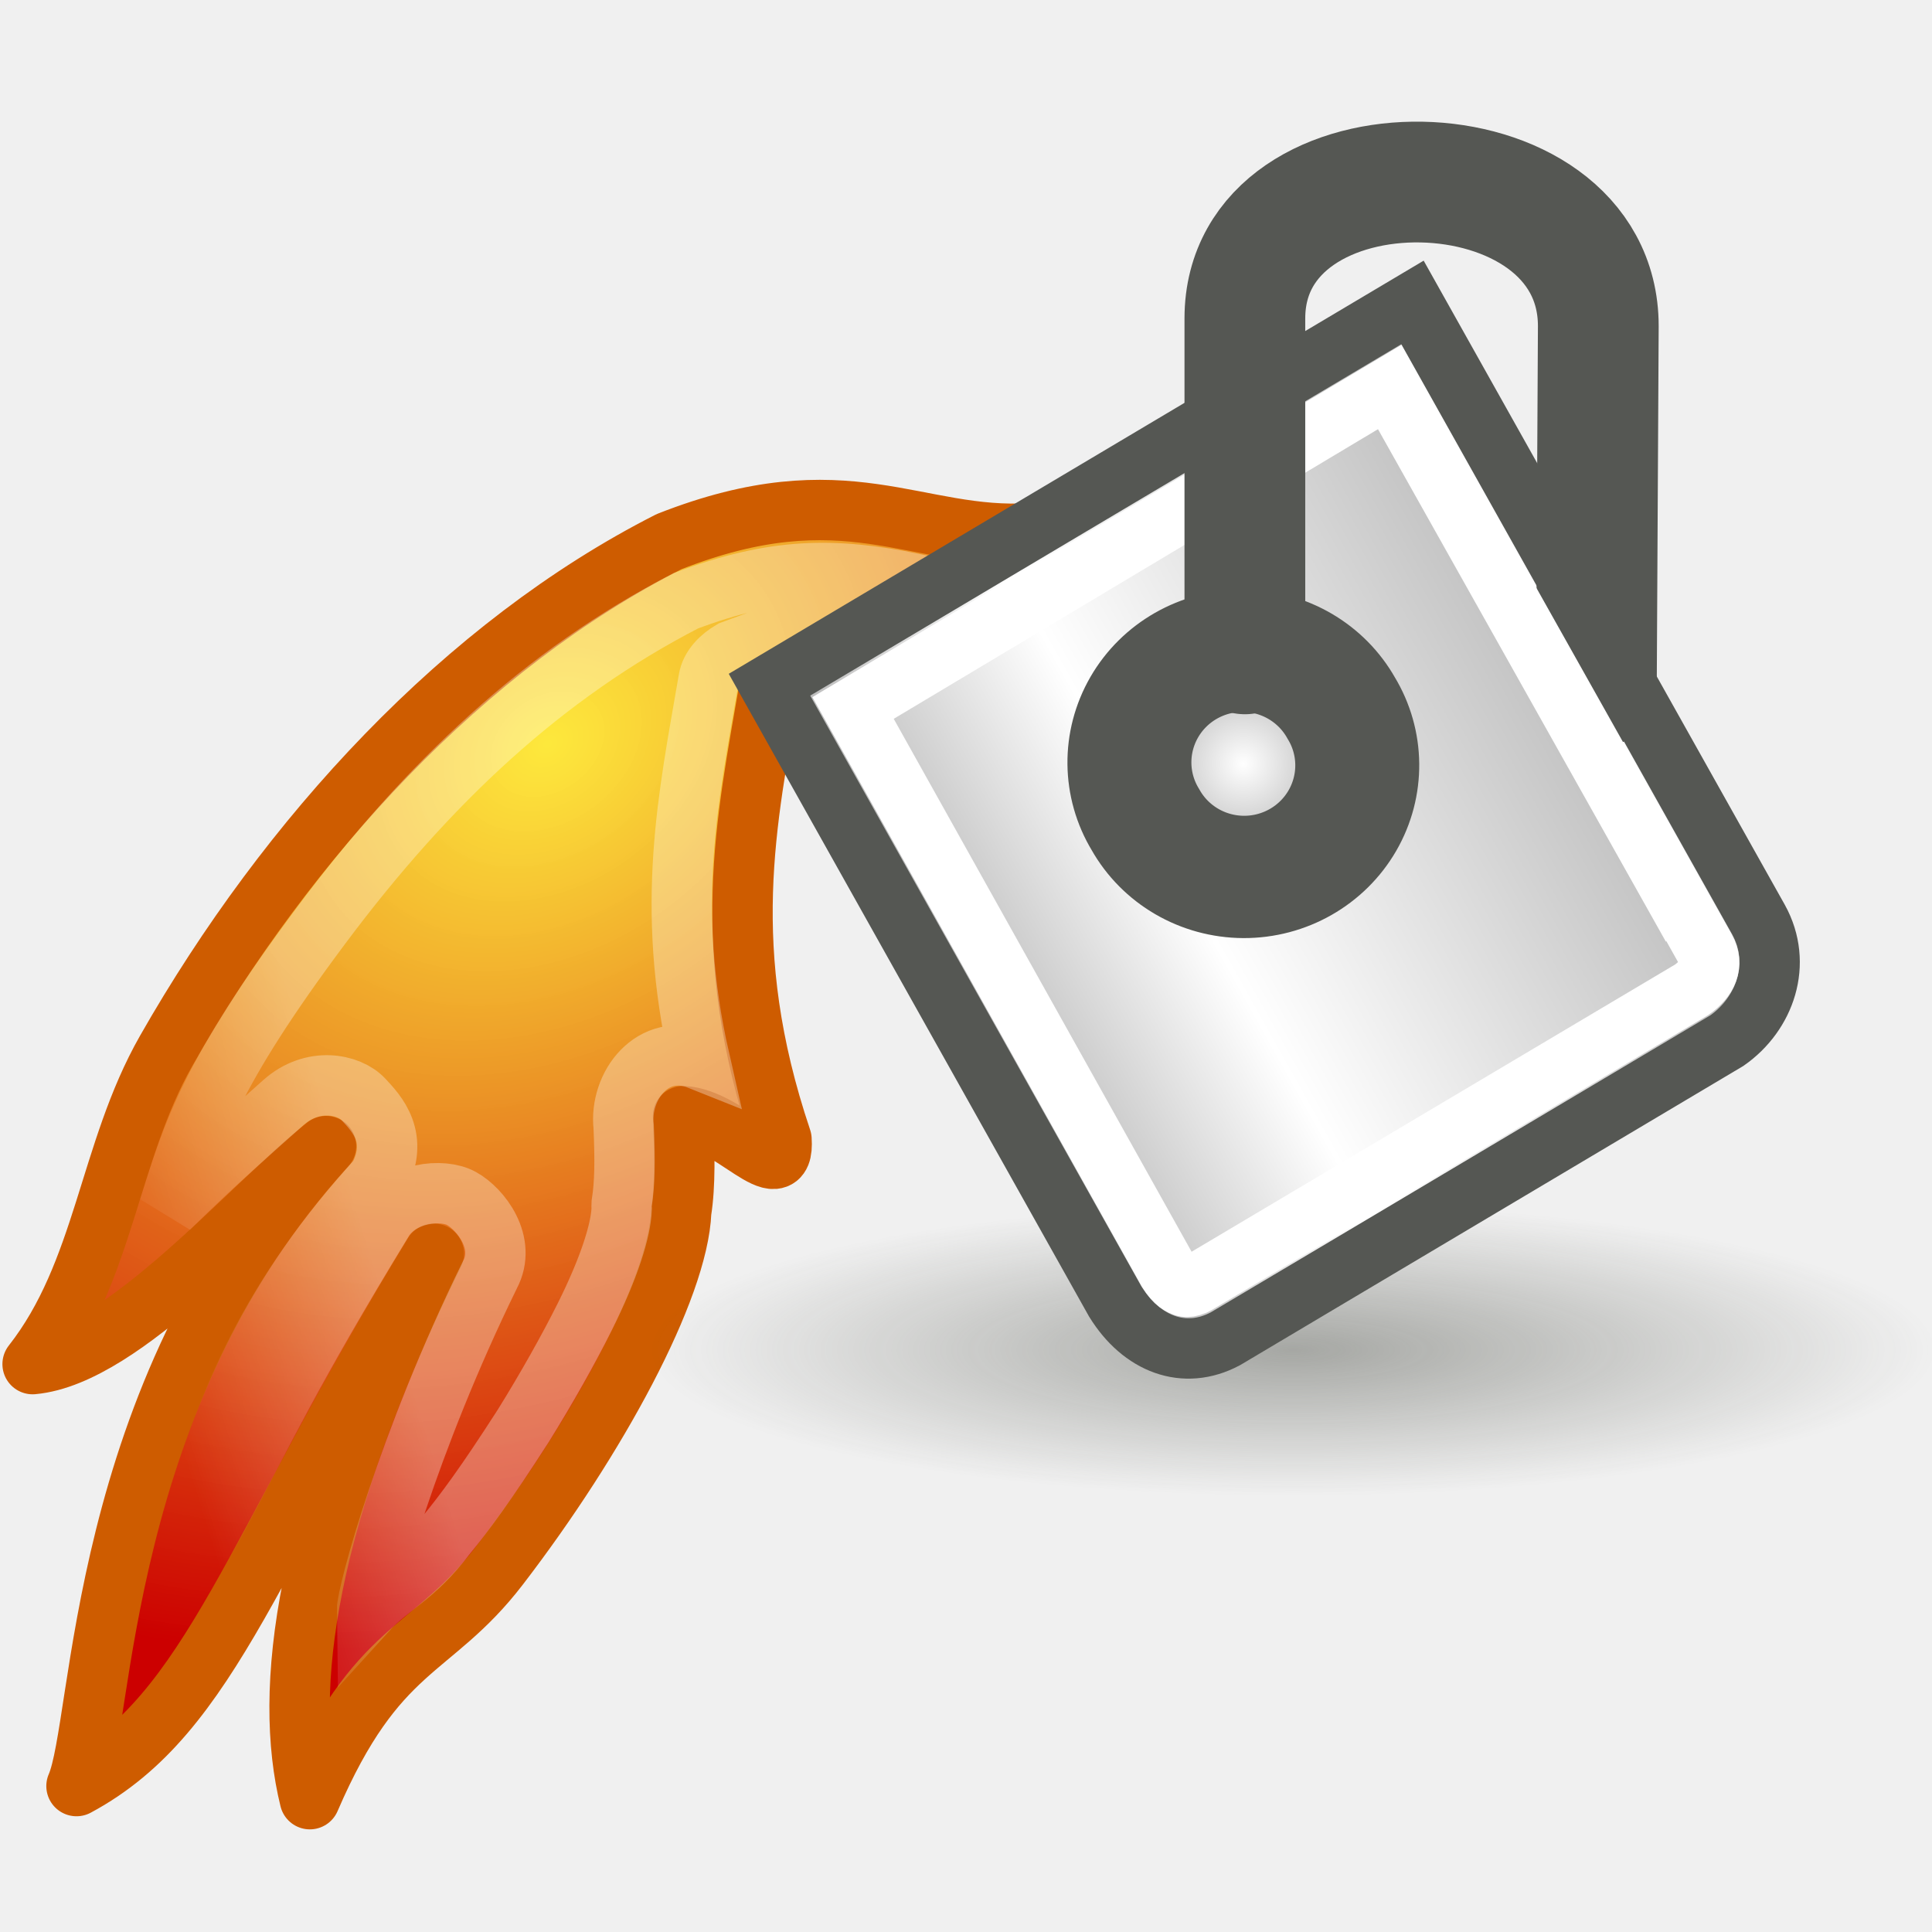
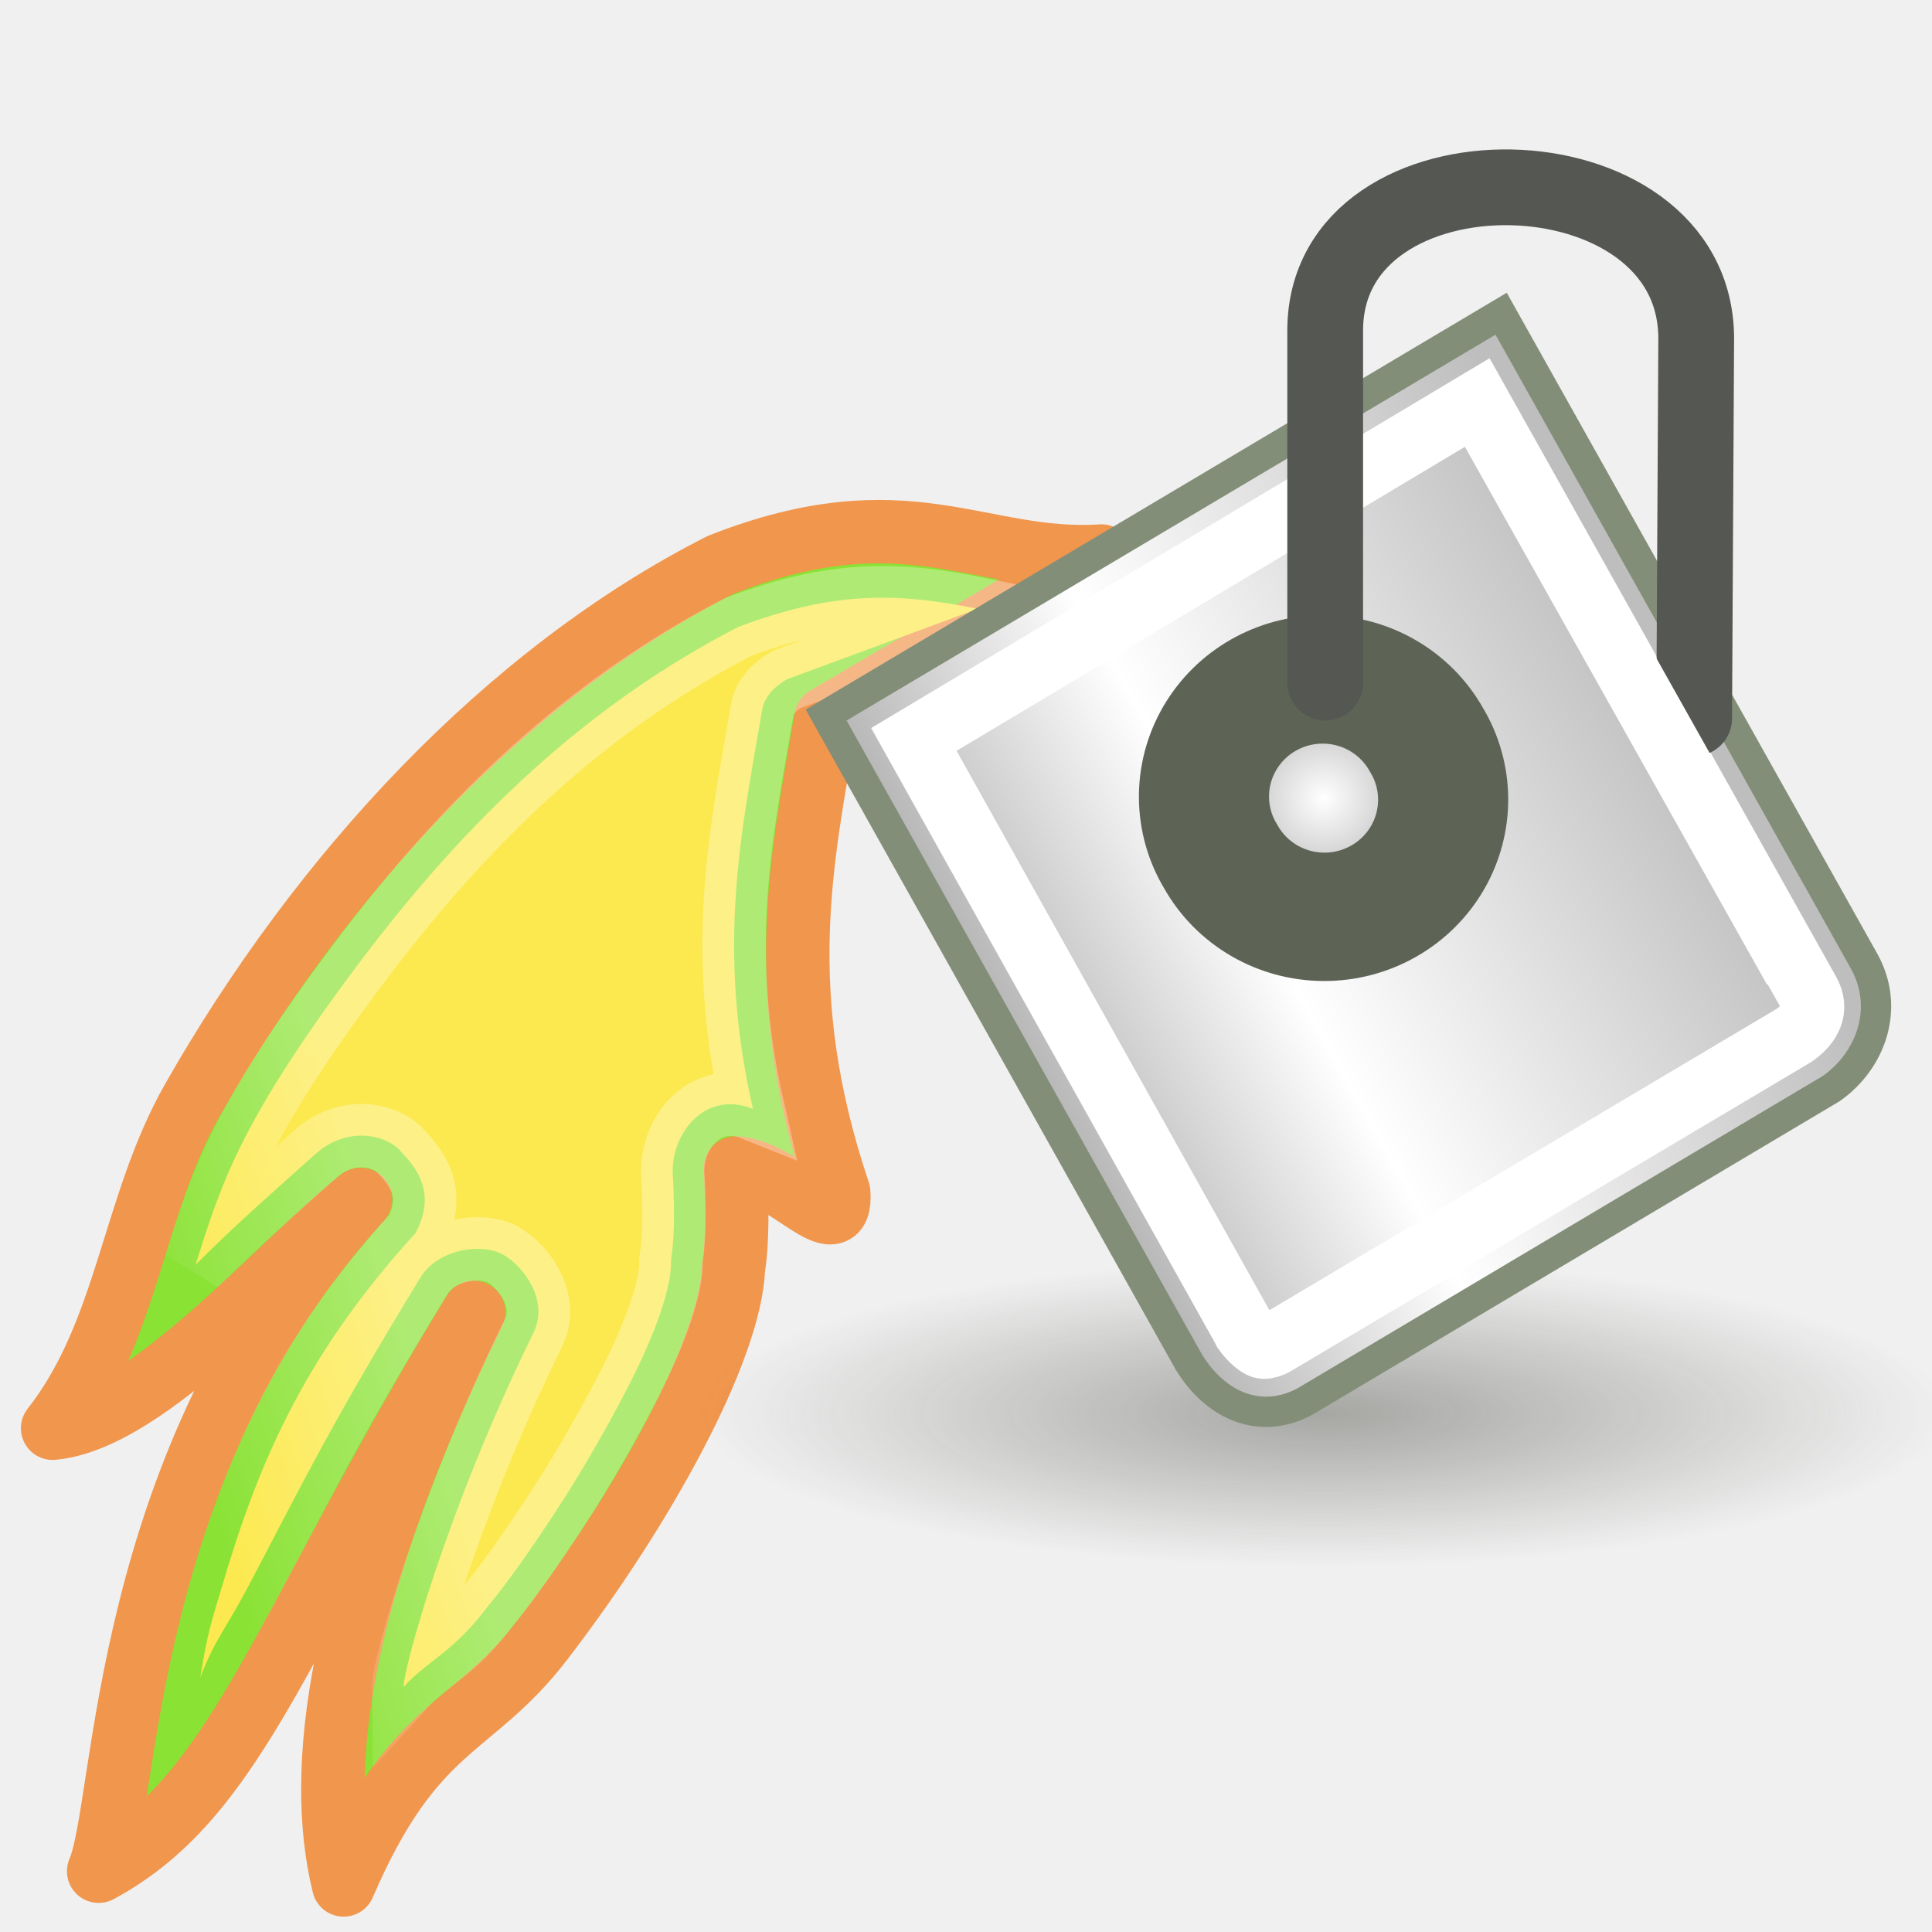
- <svg xmlns="http://www.w3.org/2000/svg" xmlns:xlink="http://www.w3.org/1999/xlink" width="32" height="32" id="svg5454" version="1.0">
+ <svg xmlns="http://www.w3.org/2000/svg" xmlns:xlink="http://www.w3.org/1999/xlink" width="48" height="48" id="svg5454" version="1.0">
  <defs id="defs5456">
    <linearGradient id="linearGradient8651">
      <stop style="stop-color:#ffffff;stop-opacity:1;" offset="0" id="stop8653" />
      <stop style="stop-color:#ffffff;stop-opacity:0;" offset="1" id="stop8655" />
-     </linearGradient>
-     <linearGradient id="linearGradient5881">
-       <stop id="stop5883" style="stop-color:#ffe828;stop-opacity:0.898" offset="0" />
-       <stop id="stop5885" style="stop-color:#cc0000;stop-opacity:1" offset="1" />
    </linearGradient>
    <linearGradient id="linearGradient8059">
      <stop id="stop8061" offset="0" style="stop-color:#ffffff;stop-opacity:1;" />
      <stop id="stop8063" offset="1" style="stop-color:#9d9d9d;stop-opacity:1" />
    </linearGradient>
    <linearGradient id="linearGradient4394">
      <stop id="stop5137" offset="0" style="stop-color:#818181;stop-opacity:1;" />
      <stop style="stop-color:#ffffff;stop-opacity:1;" offset="0.5" id="stop5139" />
      <stop id="stop4398" offset="1" style="stop-color:#bebebe;stop-opacity:1;" />
    </linearGradient>
    <linearGradient id="linearGradient16370">
      <stop id="stop16372" offset="0" style="stop-color:#50534b;stop-opacity:0.464;" />
      <stop id="stop16374" offset="1" style="stop-color:#50534b;stop-opacity:0;" />
    </linearGradient>
    <radialGradient xlink:href="#linearGradient8059" id="radialGradient5868" gradientUnits="userSpaceOnUse" cx="24.66" cy="21.218" fx="24.66" fy="21.218" r="4.301" />
    <radialGradient xlink:href="#linearGradient16370" id="radialGradient5872" gradientUnits="userSpaceOnUse" gradientTransform="matrix(1,0,0,0.2,0,36.5)" cx="27.125" cy="45.625" fx="27.125" fy="45.625" r="22.5" />
-     <linearGradient xlink:href="#linearGradient4394" id="linearGradient2266" gradientUnits="userSpaceOnUse" gradientTransform="matrix(0.3621715,-0.2153445,0.2090998,0.3729886,-22.69066,26.59846)" x1="83.844" y1="27.094" x2="119" y2="27.094" />
-     <radialGradient xlink:href="#linearGradient5881" id="radialGradient2272" gradientUnits="userSpaceOnUse" gradientTransform="matrix(-2.948063,0.1081639,-0.6517782,2.803103,52.25275,-73.08819)" cx="7.981" cy="30.162" fx="7.981" fy="30.162" r="5.355" />
-     <linearGradient xlink:href="#linearGradient8651" id="linearGradient8657" x1="6.834" y1="22.918" x2="3.042" y2="24.105" gradientUnits="userSpaceOnUse" />
+     <linearGradient xlink:href="#linearGradient4394" id="linearGradient2266" gradientUnits="userSpaceOnUse" gradientTransform="matrix(0.5702867,-0.3390883,0.3292552,0.5873197,-35.27321,25.78991)" x1="83.844" y1="27.094" x2="119" y2="27.094" />
+     <linearGradient xlink:href="#linearGradient8651" id="linearGradient8657" x1="6.834" y1="22.918" x2="3.042" y2="24.105" gradientUnits="userSpaceOnUse" gradientTransform="matrix(1.574632,0,0,1.574632,0.4562344,-16.09287)" />
  </defs>
-   <g id="layer1">
-     <g id="g7118" transform="matrix(0.4069594,0,0,0.4069594,16.77513,44.99797)" />
-     <g transform="matrix(0.3070932,0,0,0.3110924,16.99104,46.79536)" id="layer2" />
-     <path id="path2275" d="M 17.088,8.832 C 15.155,8.954 14.023,7.813 11.081,8.972 C 7.697,10.69 4.771,13.861 2.753,17.404 C 1.794,19.089 1.733,21.074 0.54,22.594 C 2.055,22.457 4.146,19.976 5.4,18.983 C 1.586,23.16 1.726,28.531 1.267,29.583 C 3.522,28.371 4.169,25.706 7.185,20.766 C 5.024,25.167 4.689,28.002 5.132,29.8 C 6.242,27.225 7.148,27.393 8.262,25.943 C 9.888,23.825 11.231,21.345 11.283,20.068 C 11.353,19.627 11.339,19.069 11.314,18.487 C 12.081,18.519 13.005,19.767 12.944,18.871 C 11.88,15.714 12.367,13.589 12.742,11.39 L 17.088,8.832 z" style="fill:url(#radialGradient2272);fill-opacity:1;fill-rule:evenodd;stroke:#ce5c00;stroke-width:1;stroke-linecap:round;stroke-linejoin:round;stroke-miterlimit:4;stroke-dasharray:none;stroke-opacity:1" />
-     <path style="fill:none;fill-opacity:1;fill-rule:evenodd;stroke:url(#linearGradient8657);stroke-width:1;stroke-linecap:round;stroke-linejoin:miter;stroke-miterlimit:4;stroke-opacity:0.319" d="M 11.359,9.951 C 9.014,11.159 7.09,12.958 5.321,15.327 C 3.487,17.781 3.198,18.745 2.796,20.014 C 3.512,19.305 3.982,18.9 4.694,18.262 C 5.177,17.832 5.78,17.951 6.02,18.21 C 6.24,18.446 6.622,18.845 6.268,19.513 C 4.465,21.488 3.763,23.222 3.202,25.128 C 3.06,25.61 2.992,25.771 2.87,26.525 C 3.097,25.937 3.285,25.732 3.588,25.165 C 4.347,23.741 4.818,22.715 6.343,20.216 C 6.632,19.748 7.327,19.675 7.644,19.851 C 7.96,20.026 8.398,20.583 8.114,21.116 C 6.745,23.91 6.074,26.406 6.078,26.676 C 6.456,26.259 6.855,26.132 7.382,25.437 C 7.701,25.046 8.038,24.595 8.667,23.616 C 9.044,23.01 9.412,22.357 9.683,21.815 C 10.1,20.98 10.283,20.371 10.297,20.025 C 10.295,19.995 10.295,19.965 10.297,19.935 C 10.349,19.607 10.355,19.242 10.33,18.662 C 10.254,17.995 10.807,17.241 11.589,17.554 C 11.005,14.989 11.409,13.172 11.736,11.26 C 11.768,11.052 11.938,10.885 12.12,10.779 L 15.138,9.665 C 13.815,9.397 12.831,9.398 11.359,9.951 z" id="path4004" />
-     <rect y="2.522" x="9.441" height="21.28" width="21.315" id="rect6351" style="opacity:0.243;fill:#ffffff;fill-opacity:0;stroke:none;stroke-width:1;stroke-linecap:round;stroke-linejoin:round;stroke-miterlimit:4;stroke-dasharray:none;stroke-dashoffset:0;stroke-opacity:1" />
-     <path transform="matrix(0.4736637,0,0,0.5373627,8.564644,-2.158386)" d="M 49.625,45.625 A 22.5,4.5 0 1 1 4.625,45.625 A 22.5,4.5 0 1 1 49.625,45.625 z" id="path6355" style="fill:url(#radialGradient5872);fill-opacity:1;fill-rule:evenodd;stroke:none;stroke-width:1;stroke-linecap:round;stroke-linejoin:round;stroke-miterlimit:4;stroke-dasharray:none;stroke-dashoffset:0;stroke-opacity:1" />
-     <path id="path6360" d="M 12.745,11.341 L 18.469,21.552 C 18.909,22.264 19.615,22.538 20.297,22.174 L 28.604,17.235 C 29.236,16.792 29.529,15.96 29.126,15.231 L 23.395,5.009 L 12.745,11.341 z" style="fill:url(#linearGradient2266);fill-opacity:1;fill-rule:evenodd;stroke:#555753;stroke-width:1;stroke-linecap:butt;stroke-linejoin:miter;stroke-miterlimit:4;stroke-dasharray:none;stroke-opacity:1" />
-     <path transform="matrix(0.426616,-0.2432044,0.2459648,0.4206568,4.854134,9.724016)" d="M 28.461,21.218 A 3.801,3.801 0 1 1 20.86,21.218 A 3.801,3.801 0 1 1 28.461,21.218 z" id="path6362" style="fill:url(#radialGradient5868);fill-opacity:1;fill-rule:evenodd;stroke:#555753;stroke-width:4.169;stroke-linecap:round;stroke-linejoin:miter;stroke-miterlimit:4;stroke-dasharray:none;stroke-dashoffset:0;stroke-opacity:1" />
-     <path style="fill:none;fill-opacity:1;fill-rule:evenodd;stroke:#ffffff;stroke-width:1.385;stroke-linecap:butt;stroke-linejoin:miter;stroke-miterlimit:4;stroke-dasharray:none;stroke-opacity:1" id="path3238" d="M 35.062,11.562 L 22.75,18.938 L 29.969,31.875 C 30.136,32.146 30.269,32.193 30.344,32.219 C 30.401,32.238 30.477,32.222 30.562,32.188 L 30.625,32.156 L 41.969,25.406 C 42.328,25.154 42.48,24.829 42.281,24.469 L 35.062,11.562 z" transform="matrix(0.7227526,0,0,0.7215564,-2.313312,-1.938434)" />
-     <path id="path6366" d="M 20.619,10.83 L 20.619,5.274 C 20.619,2.194 26.473,2.289 26.473,5.402 L 26.441,11.393" style="fill:none;fill-opacity:0.75;fill-rule:evenodd;stroke:#555753;stroke-width:2;stroke-linecap:round;stroke-linejoin:miter;stroke-miterlimit:4;stroke-dasharray:none;stroke-opacity:1" />
-     <path style="fill:none;fill-rule:evenodd;stroke:#ffffff;stroke-width:1px;stroke-linecap:butt;stroke-linejoin:miter;stroke-opacity:1" d="M 23.115,6.606 L 28.027,15.35" id="path2261" />
+   <g id="layer1" transform="translate(0,16)">
+     <g id="g7118" transform="matrix(0.6408112,0,0,0.6408112,26.87088,54.76236)" />
+     <g transform="matrix(0.4835587,0,0,0.489856,27.21086,57.59259)" id="layer2" />
+     <path id="path2275" d="M 27.364,-2.185 C 24.319,-1.994 22.537,-3.79 17.905,-1.965 12.576,0.74 7.968,5.734 4.791,11.313 3.281,13.965 3.186,17.09 1.307,19.484 3.692,19.268 6.984,15.361 8.959,13.799 2.954,20.375 3.174,28.832 2.451,30.49 6.002,28.581 7.021,24.385 11.77,16.605 8.367,23.536 7.84,28 8.537,30.831 10.285,26.776 11.712,27.041 13.466,24.757 c 2.561,-3.334 4.676,-7.24 4.757,-9.25 0.11,-0.694 0.088,-1.574 0.049,-2.489 1.207,0.05 2.662,2.015 2.566,0.604 C 19.162,8.65 19.929,5.304 20.521,1.841 l 6.843,-4.027 z" style="fill:#8ae234;fill-opacity:1;fill-rule:evenodd;stroke:#f1964d;stroke-width:1.575;stroke-linecap:round;stroke-linejoin:round;stroke-miterlimit:4;stroke-opacity:1;stroke-dasharray:none" />
+     <path style="fill:#fce94f;stroke:url(#linearGradient8657);stroke-width:1.575;stroke-linecap:round;stroke-linejoin:miter;stroke-miterlimit:4;stroke-opacity:0.319" d="M 18.342,-0.423 C 14.65,1.479 11.62,4.311 8.835,8.042 5.947,11.906 5.492,13.423 4.859,15.421 5.986,14.305 6.726,13.668 7.848,12.663 8.608,11.987 9.557,12.174 9.936,12.581 c 0.346,0.373 0.948,1 0.391,2.052 -2.839,3.109 -3.946,5.84 -4.829,8.842 -0.223,0.758 -0.33,1.011 -0.523,2.199 0.358,-0.925 0.653,-1.247 1.13,-2.142 1.195,-2.242 1.937,-3.858 4.339,-7.791 0.455,-0.737 1.55,-0.852 2.048,-0.575 0.498,0.276 1.188,1.153 0.741,1.991 -2.156,4.4 -3.212,8.33 -3.207,8.755 0.595,-0.655 1.225,-0.856 2.054,-1.951 0.502,-0.614 1.032,-1.326 2.023,-2.867 0.594,-0.955 1.174,-1.983 1.601,-2.836 0.657,-1.314 0.945,-2.273 0.967,-2.818 -0.003,-0.047 -0.003,-0.095 0,-0.142 0.082,-0.517 0.091,-1.092 0.052,-2.005 -0.12,-1.05 0.751,-2.238 1.983,-1.744 -0.921,-4.04 -0.284,-6.901 0.23,-9.912 0.051,-0.327 0.319,-0.59 0.606,-0.757 l 4.752,-1.755 C 22.209,-1.297 20.66,-1.295 18.342,-0.423 z" id="path4004" />
+     <rect y="-12.121" x="15.323" height="33.508" width="33.563" id="rect6351" style="opacity:0.243;fill:#ffffff;fill-opacity:0;stroke:none" />
+     <path transform="matrix(0.6899758,0,0,0.8461484,14.20078,-19.49154)" d="m 49.625,45.625 a 22.5,4.5 0 1 1 -45,0 22.5,4.5 0 1 1 45,0 z" id="path6355" style="fill:url(#radialGradient5872);fill-opacity:1;fill-rule:evenodd;stroke:none" />
+     <path id="path6360" d="M 20.525,1.765 29.538,17.843 c 0.692,1.122 1.805,1.553 2.878,0.98 l 13.081,-7.778 c 0.995,-0.698 1.456,-2.008 0.821,-3.156 L 37.295,-8.206 20.525,1.765 z" style="fill:url(#linearGradient2266);fill-opacity:1;fill-rule:evenodd;stroke:#828e77;stroke-width:0.753;stroke-linecap:butt;stroke-linejoin:miter;stroke-miterlimit:4;stroke-opacity:1;stroke-dasharray:none" />
+     <path transform="matrix(0.6717631,-0.3829574,0.387304,0.6623796,8.099697,-0.7811205)" d="m 28.461,21.218 a 3.801,3.801 0 1 1 -7.601,0 3.801,3.801 0 1 1 7.601,0 z" id="path6362" style="fill:url(#radialGradient5868);fill-opacity:1;fill-rule:evenodd;stroke:#5d6456;stroke-width:4.169;stroke-linecap:round;stroke-linejoin:miter;stroke-miterlimit:4;stroke-opacity:1;stroke-dasharray:none;stroke-dashoffset:0" />
+     <path style="fill:none;stroke:#ffffff;stroke-width:1.385;stroke-linecap:butt;stroke-linejoin:miter;stroke-miterlimit:4;stroke-opacity:1;stroke-dasharray:none" id="path3238" d="m 35.062,11.562 -12.312,7.375 7.188,12.875 0.031,0.062 c 0.145,0.204 0.309,0.321 0.375,0.344 0.057,0.02 0.133,0.003 0.219,-0.031 l 0.062,-0.031 11.344,-6.75 c 0.359,-0.252 0.511,-0.578 0.312,-0.938 L 35.062,11.562 z" transform="matrix(1.138069,0,0,1.136186,-3.186376,-19.14518)" />
+     <path id="path6366" d="m 32.924,0.96 0,-8.749 c 0,-4.85 9.218,-4.701 9.218,0.202 l -0.051,9.434" style="fill:none;stroke:#555753;stroke-width:1.882;stroke-linecap:round;stroke-linejoin:miter;stroke-miterlimit:4;stroke-opacity:1;stroke-dasharray:none" />
+     <path style="fill:none;stroke:#ffffff;stroke-width:1.575px;stroke-linecap:butt;stroke-linejoin:miter;stroke-opacity:1" d="M 36.854,-5.691 44.588,8.078" id="path2261" />
  </g>
</svg>
